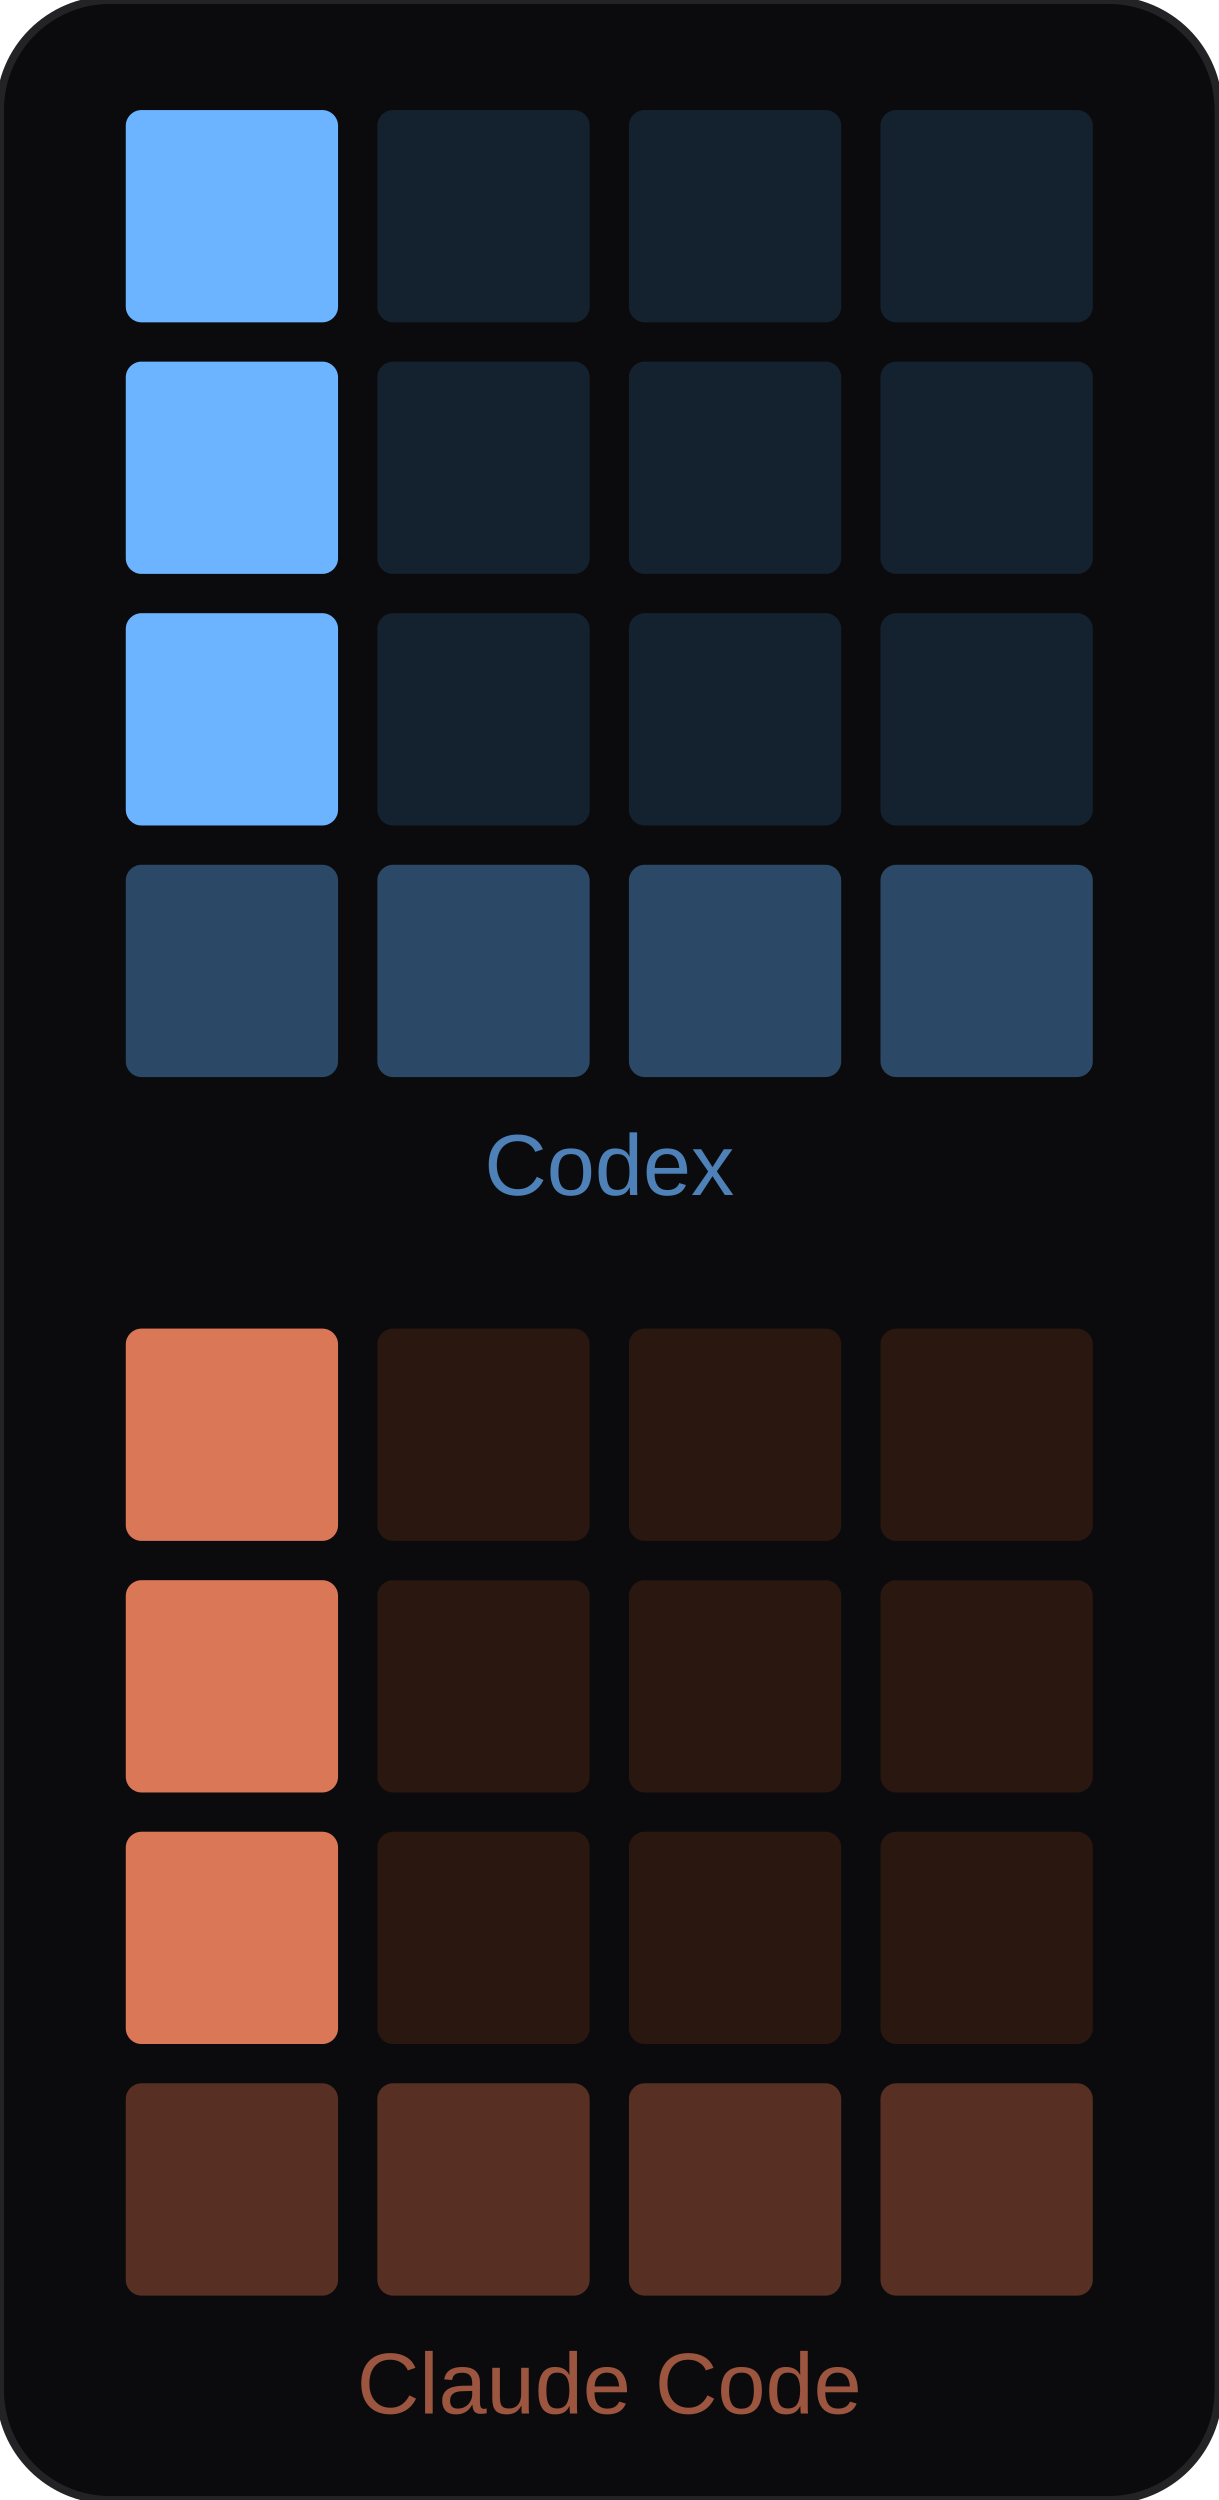
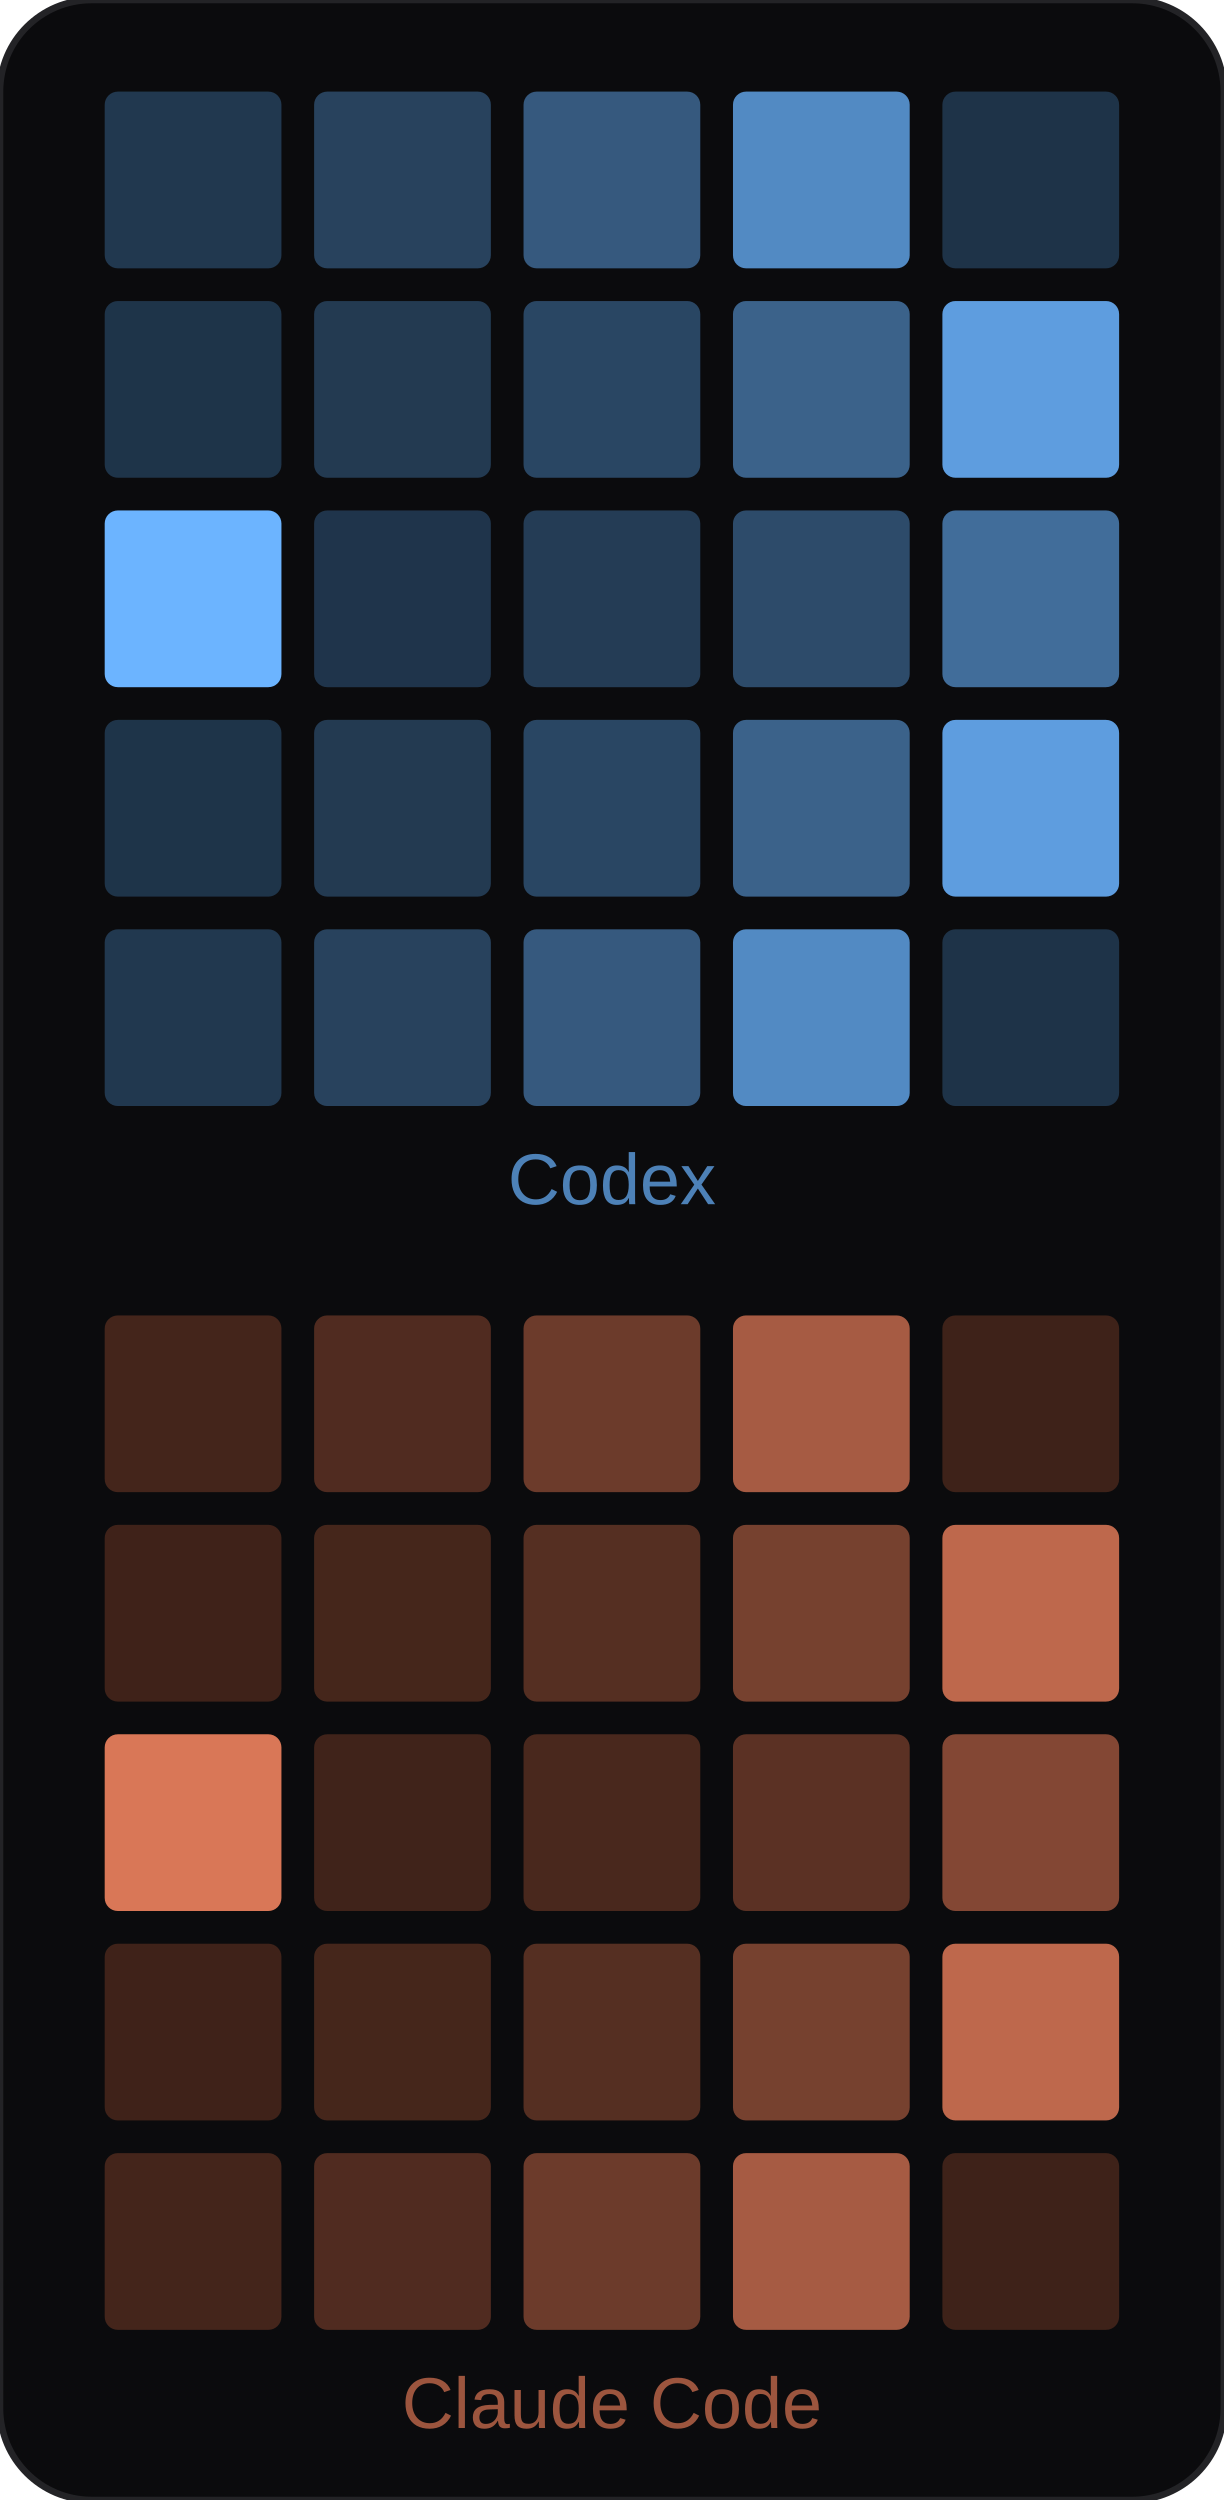
- <svg xmlns="http://www.w3.org/2000/svg" viewBox="0 0 155 318" width="155" height="318" role="img" aria-label="Input needed: Codex and Claude Code status matrix">
-   <rect x="0" y="0" width="155" height="318" rx="14" ry="14" fill="#0B0B0D" stroke="#232326" stroke-width="1" />
+ <svg xmlns="http://www.w3.org/2000/svg" viewBox="0 0 187 382" width="187" height="382" role="img" aria-label="Input needed: Codex and Claude Code status matrix">
+   <rect x="0" y="0" width="187" height="382" rx="14" ry="14" fill="#0B0B0D" stroke="#232326" stroke-width="1" />
  <g transform="translate(16,14)">
    <rect x="0" y="0" width="27" height="27" rx="2" ry="2" fill="#101B26" />
-     <rect x="0" y="0" width="27" height="27" rx="2" ry="2" fill="#6CB4FF" opacity="1.000">
-       <animate attributeName="opacity" values="1.000;1.000;1.000;1.000;1.000;1.000;0.050;0.050;0.050;0.050;0.050;0.050;0.050;0.050;0.050;0.050;0.050;0.050;0.050;0.050;0.050;0.050;0.050;0.050;1.000" dur="0.8s" repeatCount="indefinite" calcMode="linear" />
+     <rect x="0" y="0" width="27" height="27" rx="2" ry="2" fill="#6CB4FF" opacity="0.188">
+       <animate attributeName="opacity" values="0.188;0.183;0.178;0.174;0.170;0.166;0.163;0.160;0.157;0.154;0.152;0.150;1.000;0.920;0.848;0.782;0.722;0.668;0.618;0.574;0.533;0.496;0.462;0.432;0.404;0.379;0.356;0.335;0.316;0.299;0.284;0.270;0.257;0.245;0.234;0.225;0.216;0.208;0.201;0.194;0.188" dur="0.8s" repeatCount="indefinite" calcMode="linear" />
    </rect>
    <rect x="32" y="0" width="27" height="27" rx="2" ry="2" fill="#101B26" />
-     <rect x="32" y="0" width="27" height="27" rx="2" ry="2" fill="#6CB4FF" opacity="0.050">
-       <animate attributeName="opacity" values="0.050;0.050;0.050;0.050;0.050;0.050;1.000;1.000;1.000;1.000;1.000;1.000;0.050;0.050;0.050;0.050;0.050;0.050;0.050;0.050;0.050;0.050;0.050;0.050;0.050" dur="0.8s" repeatCount="indefinite" calcMode="linear" />
+     <rect x="32" y="0" width="27" height="27" rx="2" ry="2" fill="#6CB4FF" opacity="0.257">
+       <animate attributeName="opacity" values="0.257;0.245;0.234;0.225;0.216;0.208;0.201;0.194;0.188;0.183;0.178;0.174;0.170;0.166;0.163;0.160;0.157;0.154;0.152;0.150;1.000;0.920;0.848;0.782;0.722;0.668;0.618;0.574;0.533;0.496;0.462;0.432;0.404;0.379;0.356;0.335;0.316;0.299;0.284;0.270;0.257" dur="0.8s" repeatCount="indefinite" calcMode="linear" />
    </rect>
    <rect x="64" y="0" width="27" height="27" rx="2" ry="2" fill="#101B26" />
-     <rect x="64" y="0" width="27" height="27" rx="2" ry="2" fill="#6CB4FF" opacity="0.050">
-       <animate attributeName="opacity" values="0.050;0.050;0.050;0.050;0.050;0.050;0.050;0.050;0.050;0.050;0.050;0.050;1.000;1.000;1.000;1.000;1.000;1.000;0.050;0.050;0.050;0.050;0.050;0.050;0.050" dur="0.8s" repeatCount="indefinite" calcMode="linear" />
+     <rect x="64" y="0" width="27" height="27" rx="2" ry="2" fill="#6CB4FF" opacity="0.404">
+       <animate attributeName="opacity" values="0.404;0.379;0.356;0.335;0.316;0.299;0.284;0.270;0.257;0.245;0.234;0.225;0.216;0.208;0.201;0.194;0.188;0.183;0.178;0.174;0.170;0.166;0.163;0.160;0.157;0.154;0.152;0.150;1.000;0.920;0.848;0.782;0.722;0.668;0.618;0.574;0.533;0.496;0.462;0.432;0.404" dur="0.8s" repeatCount="indefinite" calcMode="linear" />
    </rect>
    <rect x="96" y="0" width="27" height="27" rx="2" ry="2" fill="#101B26" />
-     <rect x="96" y="0" width="27" height="27" rx="2" ry="2" fill="#6CB4FF" opacity="0.050">
-       <animate attributeName="opacity" values="0.050;0.050;0.050;0.050;0.050;0.050;0.050;0.050;0.050;0.050;0.050;0.050;0.050;0.050;0.050;0.050;0.050;0.050;1.000;1.000;1.000;1.000;1.000;1.000;0.050" dur="0.8s" repeatCount="indefinite" calcMode="linear" />
+     <rect x="96" y="0" width="27" height="27" rx="2" ry="2" fill="#6CB4FF" opacity="0.722">
+       <animate attributeName="opacity" values="0.722;0.668;0.618;0.574;0.533;0.496;0.462;0.432;0.404;0.379;0.356;0.335;0.316;0.299;0.284;0.270;0.257;0.245;0.234;0.225;0.216;0.208;0.201;0.194;0.188;0.183;0.178;0.174;0.170;0.166;0.163;0.160;0.157;0.154;0.152;0.150;1.000;0.920;0.848;0.782;0.722" dur="0.8s" repeatCount="indefinite" calcMode="linear" />
+     </rect>
+     <rect x="128" y="0" width="27" height="27" rx="2" ry="2" fill="#101B26" />
+     <rect x="128" y="0" width="27" height="27" rx="2" ry="2" fill="#6CB4FF" opacity="0.157">
+       <animate attributeName="opacity" values="0.157;0.154;0.152;0.150;1.000;0.920;0.848;0.782;0.722;0.668;0.618;0.574;0.533;0.496;0.462;0.432;0.404;0.379;0.356;0.335;0.316;0.299;0.284;0.270;0.257;0.245;0.234;0.225;0.216;0.208;0.201;0.194;0.188;0.183;0.178;0.174;0.170;0.166;0.163;0.160;0.157" dur="0.8s" repeatCount="indefinite" calcMode="linear" />
    </rect>
    <rect x="0" y="32" width="27" height="27" rx="2" ry="2" fill="#101B26" />
-     <rect x="0" y="32" width="27" height="27" rx="2" ry="2" fill="#6CB4FF" opacity="1.000">
-       <animate attributeName="opacity" values="1.000;1.000;1.000;1.000;1.000;1.000;0.050;0.050;0.050;0.050;0.050;0.050;0.050;0.050;0.050;0.050;0.050;0.050;0.050;0.050;0.050;0.050;0.050;0.050;1.000" dur="0.8s" repeatCount="indefinite" calcMode="linear" />
+     <rect x="0" y="32" width="27" height="27" rx="2" ry="2" fill="#6CB4FF" opacity="0.163">
+       <animate attributeName="opacity" values="0.163;0.160;0.157;0.154;0.152;0.150;1.000;0.920;0.848;0.782;0.722;0.668;0.618;0.574;0.533;0.496;0.462;0.432;0.404;0.379;0.356;0.335;0.316;0.299;0.284;0.270;0.257;0.245;0.234;0.225;0.216;0.208;0.201;0.194;0.188;0.183;0.178;0.174;0.170;0.166;0.163" dur="0.8s" repeatCount="indefinite" calcMode="linear" />
    </rect>
    <rect x="32" y="32" width="27" height="27" rx="2" ry="2" fill="#101B26" />
-     <rect x="32" y="32" width="27" height="27" rx="2" ry="2" fill="#6CB4FF" opacity="0.050">
-       <animate attributeName="opacity" values="0.050;0.050;0.050;0.050;0.050;0.050;1.000;1.000;1.000;1.000;1.000;1.000;0.050;0.050;0.050;0.050;0.050;0.050;0.050;0.050;0.050;0.050;0.050;0.050;0.050" dur="0.8s" repeatCount="indefinite" calcMode="linear" />
+     <rect x="32" y="32" width="27" height="27" rx="2" ry="2" fill="#6CB4FF" opacity="0.201">
+       <animate attributeName="opacity" values="0.201;0.194;0.188;0.183;0.178;0.174;0.170;0.166;0.163;0.160;0.157;0.154;0.152;0.150;1.000;0.920;0.848;0.782;0.722;0.668;0.618;0.574;0.533;0.496;0.462;0.432;0.404;0.379;0.356;0.335;0.316;0.299;0.284;0.270;0.257;0.245;0.234;0.225;0.216;0.208;0.201" dur="0.8s" repeatCount="indefinite" calcMode="linear" />
    </rect>
    <rect x="64" y="32" width="27" height="27" rx="2" ry="2" fill="#101B26" />
-     <rect x="64" y="32" width="27" height="27" rx="2" ry="2" fill="#6CB4FF" opacity="0.050">
-       <animate attributeName="opacity" values="0.050;0.050;0.050;0.050;0.050;0.050;0.050;0.050;0.050;0.050;0.050;0.050;1.000;1.000;1.000;1.000;1.000;1.000;0.050;0.050;0.050;0.050;0.050;0.050;0.050" dur="0.8s" repeatCount="indefinite" calcMode="linear" />
+     <rect x="64" y="32" width="27" height="27" rx="2" ry="2" fill="#6CB4FF" opacity="0.284">
+       <animate attributeName="opacity" values="0.284;0.270;0.257;0.245;0.234;0.225;0.216;0.208;0.201;0.194;0.188;0.183;0.178;0.174;0.170;0.166;0.163;0.160;0.157;0.154;0.152;0.150;1.000;0.920;0.848;0.782;0.722;0.668;0.618;0.574;0.533;0.496;0.462;0.432;0.404;0.379;0.356;0.335;0.316;0.299;0.284" dur="0.8s" repeatCount="indefinite" calcMode="linear" />
    </rect>
    <rect x="96" y="32" width="27" height="27" rx="2" ry="2" fill="#101B26" />
-     <rect x="96" y="32" width="27" height="27" rx="2" ry="2" fill="#6CB4FF" opacity="0.050">
-       <animate attributeName="opacity" values="0.050;0.050;0.050;0.050;0.050;0.050;0.050;0.050;0.050;0.050;0.050;0.050;0.050;0.050;0.050;0.050;0.050;0.050;1.000;1.000;1.000;1.000;1.000;1.000;0.050" dur="0.8s" repeatCount="indefinite" calcMode="linear" />
+     <rect x="96" y="32" width="27" height="27" rx="2" ry="2" fill="#6CB4FF" opacity="0.462">
+       <animate attributeName="opacity" values="0.462;0.432;0.404;0.379;0.356;0.335;0.316;0.299;0.284;0.270;0.257;0.245;0.234;0.225;0.216;0.208;0.201;0.194;0.188;0.183;0.178;0.174;0.170;0.166;0.163;0.160;0.157;0.154;0.152;0.150;1.000;0.920;0.848;0.782;0.722;0.668;0.618;0.574;0.533;0.496;0.462" dur="0.8s" repeatCount="indefinite" calcMode="linear" />
+     </rect>
+     <rect x="128" y="32" width="27" height="27" rx="2" ry="2" fill="#101B26" />
+     <rect x="128" y="32" width="27" height="27" rx="2" ry="2" fill="#6CB4FF" opacity="0.848">
+       <animate attributeName="opacity" values="0.848;0.782;0.722;0.668;0.618;0.574;0.533;0.496;0.462;0.432;0.404;0.379;0.356;0.335;0.316;0.299;0.284;0.270;0.257;0.245;0.234;0.225;0.216;0.208;0.201;0.194;0.188;0.183;0.178;0.174;0.170;0.166;0.163;0.160;0.157;0.154;0.152;0.150;1.000;0.920;0.848" dur="0.8s" repeatCount="indefinite" calcMode="linear" />
    </rect>
    <rect x="0" y="64" width="27" height="27" rx="2" ry="2" fill="#101B26" />
    <rect x="0" y="64" width="27" height="27" rx="2" ry="2" fill="#6CB4FF" opacity="1.000">
-       <animate attributeName="opacity" values="1.000;1.000;1.000;1.000;1.000;1.000;0.050;0.050;0.050;0.050;0.050;0.050;0.050;0.050;0.050;0.050;0.050;0.050;0.050;0.050;0.050;0.050;0.050;0.050;1.000" dur="0.8s" repeatCount="indefinite" calcMode="linear" />
+       <animate attributeName="opacity" values="1.000;0.920;0.848;0.782;0.722;0.668;0.618;0.574;0.533;0.496;0.462;0.432;0.404;0.379;0.356;0.335;0.316;0.299;0.284;0.270;0.257;0.245;0.234;0.225;0.216;0.208;0.201;0.194;0.188;0.183;0.178;0.174;0.170;0.166;0.163;0.160;0.157;0.154;0.152;0.150;1.000" dur="0.8s" repeatCount="indefinite" calcMode="linear" />
    </rect>
    <rect x="32" y="64" width="27" height="27" rx="2" ry="2" fill="#101B26" />
-     <rect x="32" y="64" width="27" height="27" rx="2" ry="2" fill="#6CB4FF" opacity="0.050">
-       <animate attributeName="opacity" values="0.050;0.050;0.050;0.050;0.050;0.050;1.000;1.000;1.000;1.000;1.000;1.000;0.050;0.050;0.050;0.050;0.050;0.050;0.050;0.050;0.050;0.050;0.050;0.050;0.050" dur="0.8s" repeatCount="indefinite" calcMode="linear" />
+     <rect x="32" y="64" width="27" height="27" rx="2" ry="2" fill="#6CB4FF" opacity="0.170">
+       <animate attributeName="opacity" values="0.170;0.166;0.163;0.160;0.157;0.154;0.152;0.150;1.000;0.920;0.848;0.782;0.722;0.668;0.618;0.574;0.533;0.496;0.462;0.432;0.404;0.379;0.356;0.335;0.316;0.299;0.284;0.270;0.257;0.245;0.234;0.225;0.216;0.208;0.201;0.194;0.188;0.183;0.178;0.174;0.170" dur="0.8s" repeatCount="indefinite" calcMode="linear" />
    </rect>
    <rect x="64" y="64" width="27" height="27" rx="2" ry="2" fill="#101B26" />
-     <rect x="64" y="64" width="27" height="27" rx="2" ry="2" fill="#6CB4FF" opacity="0.050">
-       <animate attributeName="opacity" values="0.050;0.050;0.050;0.050;0.050;0.050;0.050;0.050;0.050;0.050;0.050;0.050;1.000;1.000;1.000;1.000;1.000;1.000;0.050;0.050;0.050;0.050;0.050;0.050;0.050" dur="0.8s" repeatCount="indefinite" calcMode="linear" />
+     <rect x="64" y="64" width="27" height="27" rx="2" ry="2" fill="#6CB4FF" opacity="0.216">
+       <animate attributeName="opacity" values="0.216;0.208;0.201;0.194;0.188;0.183;0.178;0.174;0.170;0.166;0.163;0.160;0.157;0.154;0.152;0.150;1.000;0.920;0.848;0.782;0.722;0.668;0.618;0.574;0.533;0.496;0.462;0.432;0.404;0.379;0.356;0.335;0.316;0.299;0.284;0.270;0.257;0.245;0.234;0.225;0.216" dur="0.8s" repeatCount="indefinite" calcMode="linear" />
    </rect>
    <rect x="96" y="64" width="27" height="27" rx="2" ry="2" fill="#101B26" />
-     <rect x="96" y="64" width="27" height="27" rx="2" ry="2" fill="#6CB4FF" opacity="0.050">
-       <animate attributeName="opacity" values="0.050;0.050;0.050;0.050;0.050;0.050;0.050;0.050;0.050;0.050;0.050;0.050;0.050;0.050;0.050;0.050;0.050;0.050;1.000;1.000;1.000;1.000;1.000;1.000;0.050" dur="0.8s" repeatCount="indefinite" calcMode="linear" />
+     <rect x="96" y="64" width="27" height="27" rx="2" ry="2" fill="#6CB4FF" opacity="0.316">
+       <animate attributeName="opacity" values="0.316;0.299;0.284;0.270;0.257;0.245;0.234;0.225;0.216;0.208;0.201;0.194;0.188;0.183;0.178;0.174;0.170;0.166;0.163;0.160;0.157;0.154;0.152;0.150;1.000;0.920;0.848;0.782;0.722;0.668;0.618;0.574;0.533;0.496;0.462;0.432;0.404;0.379;0.356;0.335;0.316" dur="0.8s" repeatCount="indefinite" calcMode="linear" />
+     </rect>
+     <rect x="128" y="64" width="27" height="27" rx="2" ry="2" fill="#101B26" />
+     <rect x="128" y="64" width="27" height="27" rx="2" ry="2" fill="#6CB4FF" opacity="0.533">
+       <animate attributeName="opacity" values="0.533;0.496;0.462;0.432;0.404;0.379;0.356;0.335;0.316;0.299;0.284;0.270;0.257;0.245;0.234;0.225;0.216;0.208;0.201;0.194;0.188;0.183;0.178;0.174;0.170;0.166;0.163;0.160;0.157;0.154;0.152;0.150;1.000;0.920;0.848;0.782;0.722;0.668;0.618;0.574;0.533" dur="0.8s" repeatCount="indefinite" calcMode="linear" />
    </rect>
    <rect x="0" y="96" width="27" height="27" rx="2" ry="2" fill="#101B26" />
-     <rect x="0" y="96" width="27" height="27" rx="2" ry="2" fill="#6CB4FF" opacity="0.300" />
+     <rect x="0" y="96" width="27" height="27" rx="2" ry="2" fill="#6CB4FF" opacity="0.163">
+       <animate attributeName="opacity" values="0.163;0.160;0.157;0.154;0.152;0.150;1.000;0.920;0.848;0.782;0.722;0.668;0.618;0.574;0.533;0.496;0.462;0.432;0.404;0.379;0.356;0.335;0.316;0.299;0.284;0.270;0.257;0.245;0.234;0.225;0.216;0.208;0.201;0.194;0.188;0.183;0.178;0.174;0.170;0.166;0.163" dur="0.8s" repeatCount="indefinite" calcMode="linear" />
+     </rect>
    <rect x="32" y="96" width="27" height="27" rx="2" ry="2" fill="#101B26" />
-     <rect x="32" y="96" width="27" height="27" rx="2" ry="2" fill="#6CB4FF" opacity="0.300" />
+     <rect x="32" y="96" width="27" height="27" rx="2" ry="2" fill="#6CB4FF" opacity="0.201">
+       <animate attributeName="opacity" values="0.201;0.194;0.188;0.183;0.178;0.174;0.170;0.166;0.163;0.160;0.157;0.154;0.152;0.150;1.000;0.920;0.848;0.782;0.722;0.668;0.618;0.574;0.533;0.496;0.462;0.432;0.404;0.379;0.356;0.335;0.316;0.299;0.284;0.270;0.257;0.245;0.234;0.225;0.216;0.208;0.201" dur="0.8s" repeatCount="indefinite" calcMode="linear" />
+     </rect>
    <rect x="64" y="96" width="27" height="27" rx="2" ry="2" fill="#101B26" />
-     <rect x="64" y="96" width="27" height="27" rx="2" ry="2" fill="#6CB4FF" opacity="0.300" />
+     <rect x="64" y="96" width="27" height="27" rx="2" ry="2" fill="#6CB4FF" opacity="0.284">
+       <animate attributeName="opacity" values="0.284;0.270;0.257;0.245;0.234;0.225;0.216;0.208;0.201;0.194;0.188;0.183;0.178;0.174;0.170;0.166;0.163;0.160;0.157;0.154;0.152;0.150;1.000;0.920;0.848;0.782;0.722;0.668;0.618;0.574;0.533;0.496;0.462;0.432;0.404;0.379;0.356;0.335;0.316;0.299;0.284" dur="0.8s" repeatCount="indefinite" calcMode="linear" />
+     </rect>
    <rect x="96" y="96" width="27" height="27" rx="2" ry="2" fill="#101B26" />
-     <rect x="96" y="96" width="27" height="27" rx="2" ry="2" fill="#6CB4FF" opacity="0.300" />
+     <rect x="96" y="96" width="27" height="27" rx="2" ry="2" fill="#6CB4FF" opacity="0.462">
+       <animate attributeName="opacity" values="0.462;0.432;0.404;0.379;0.356;0.335;0.316;0.299;0.284;0.270;0.257;0.245;0.234;0.225;0.216;0.208;0.201;0.194;0.188;0.183;0.178;0.174;0.170;0.166;0.163;0.160;0.157;0.154;0.152;0.150;1.000;0.920;0.848;0.782;0.722;0.668;0.618;0.574;0.533;0.496;0.462" dur="0.8s" repeatCount="indefinite" calcMode="linear" />
+     </rect>
+     <rect x="128" y="96" width="27" height="27" rx="2" ry="2" fill="#101B26" />
+     <rect x="128" y="96" width="27" height="27" rx="2" ry="2" fill="#6CB4FF" opacity="0.848">
+       <animate attributeName="opacity" values="0.848;0.782;0.722;0.668;0.618;0.574;0.533;0.496;0.462;0.432;0.404;0.379;0.356;0.335;0.316;0.299;0.284;0.270;0.257;0.245;0.234;0.225;0.216;0.208;0.201;0.194;0.188;0.183;0.178;0.174;0.170;0.166;0.163;0.160;0.157;0.154;0.152;0.150;1.000;0.920;0.848" dur="0.8s" repeatCount="indefinite" calcMode="linear" />
+     </rect>
+     <rect x="0" y="128" width="27" height="27" rx="2" ry="2" fill="#101B26" />
+     <rect x="0" y="128" width="27" height="27" rx="2" ry="2" fill="#6CB4FF" opacity="0.188">
+       <animate attributeName="opacity" values="0.188;0.183;0.178;0.174;0.170;0.166;0.163;0.160;0.157;0.154;0.152;0.150;1.000;0.920;0.848;0.782;0.722;0.668;0.618;0.574;0.533;0.496;0.462;0.432;0.404;0.379;0.356;0.335;0.316;0.299;0.284;0.270;0.257;0.245;0.234;0.225;0.216;0.208;0.201;0.194;0.188" dur="0.8s" repeatCount="indefinite" calcMode="linear" />
+     </rect>
+     <rect x="32" y="128" width="27" height="27" rx="2" ry="2" fill="#101B26" />
+     <rect x="32" y="128" width="27" height="27" rx="2" ry="2" fill="#6CB4FF" opacity="0.257">
+       <animate attributeName="opacity" values="0.257;0.245;0.234;0.225;0.216;0.208;0.201;0.194;0.188;0.183;0.178;0.174;0.170;0.166;0.163;0.160;0.157;0.154;0.152;0.150;1.000;0.920;0.848;0.782;0.722;0.668;0.618;0.574;0.533;0.496;0.462;0.432;0.404;0.379;0.356;0.335;0.316;0.299;0.284;0.270;0.257" dur="0.8s" repeatCount="indefinite" calcMode="linear" />
+     </rect>
+     <rect x="64" y="128" width="27" height="27" rx="2" ry="2" fill="#101B26" />
+     <rect x="64" y="128" width="27" height="27" rx="2" ry="2" fill="#6CB4FF" opacity="0.404">
+       <animate attributeName="opacity" values="0.404;0.379;0.356;0.335;0.316;0.299;0.284;0.270;0.257;0.245;0.234;0.225;0.216;0.208;0.201;0.194;0.188;0.183;0.178;0.174;0.170;0.166;0.163;0.160;0.157;0.154;0.152;0.150;1.000;0.920;0.848;0.782;0.722;0.668;0.618;0.574;0.533;0.496;0.462;0.432;0.404" dur="0.8s" repeatCount="indefinite" calcMode="linear" />
+     </rect>
+     <rect x="96" y="128" width="27" height="27" rx="2" ry="2" fill="#101B26" />
+     <rect x="96" y="128" width="27" height="27" rx="2" ry="2" fill="#6CB4FF" opacity="0.722">
+       <animate attributeName="opacity" values="0.722;0.668;0.618;0.574;0.533;0.496;0.462;0.432;0.404;0.379;0.356;0.335;0.316;0.299;0.284;0.270;0.257;0.245;0.234;0.225;0.216;0.208;0.201;0.194;0.188;0.183;0.178;0.174;0.170;0.166;0.163;0.160;0.157;0.154;0.152;0.150;1.000;0.920;0.848;0.782;0.722" dur="0.8s" repeatCount="indefinite" calcMode="linear" />
+     </rect>
+     <rect x="128" y="128" width="27" height="27" rx="2" ry="2" fill="#101B26" />
+     <rect x="128" y="128" width="27" height="27" rx="2" ry="2" fill="#6CB4FF" opacity="0.157">
+       <animate attributeName="opacity" values="0.157;0.154;0.152;0.150;1.000;0.920;0.848;0.782;0.722;0.668;0.618;0.574;0.533;0.496;0.462;0.432;0.404;0.379;0.356;0.335;0.316;0.299;0.284;0.270;0.257;0.245;0.234;0.225;0.216;0.208;0.201;0.194;0.188;0.183;0.178;0.174;0.170;0.166;0.163;0.160;0.157" dur="0.8s" repeatCount="indefinite" calcMode="linear" />
+     </rect>
  </g>
-   <text x="77.5" y="152" text-anchor="middle" font-family="-apple-system, 'SF Pro Text', 'Helvetica Neue', Arial, sans-serif" font-size="11" fill="#4D81B7">Codex</text>
-   <g transform="translate(16,169)">
+   <text x="93.5" y="184" text-anchor="middle" font-family="-apple-system, 'SF Pro Text', 'Helvetica Neue', Arial, sans-serif" font-size="11" fill="#4D81B7">Codex</text>
+   <g transform="translate(16,201)">
    <rect x="0" y="0" width="27" height="27" rx="2" ry="2" fill="#21120D" />
-     <rect x="0" y="0" width="27" height="27" rx="2" ry="2" fill="#D97757" opacity="1.000">
-       <animate attributeName="opacity" values="1.000;1.000;1.000;1.000;1.000;1.000;0.050;0.050;0.050;0.050;0.050;0.050;0.050;0.050;0.050;0.050;0.050;0.050;0.050;0.050;0.050;0.050;0.050;0.050;1.000" dur="0.8s" repeatCount="indefinite" calcMode="linear" />
+     <rect x="0" y="0" width="27" height="27" rx="2" ry="2" fill="#D97757" opacity="0.188">
+       <animate attributeName="opacity" values="0.188;0.183;0.178;0.174;0.170;0.166;0.163;0.160;0.157;0.154;0.152;0.150;1.000;0.920;0.848;0.782;0.722;0.668;0.618;0.574;0.533;0.496;0.462;0.432;0.404;0.379;0.356;0.335;0.316;0.299;0.284;0.270;0.257;0.245;0.234;0.225;0.216;0.208;0.201;0.194;0.188" dur="0.8s" repeatCount="indefinite" calcMode="linear" />
    </rect>
    <rect x="32" y="0" width="27" height="27" rx="2" ry="2" fill="#21120D" />
-     <rect x="32" y="0" width="27" height="27" rx="2" ry="2" fill="#D97757" opacity="0.050">
-       <animate attributeName="opacity" values="0.050;0.050;0.050;0.050;0.050;0.050;1.000;1.000;1.000;1.000;1.000;1.000;0.050;0.050;0.050;0.050;0.050;0.050;0.050;0.050;0.050;0.050;0.050;0.050;0.050" dur="0.8s" repeatCount="indefinite" calcMode="linear" />
+     <rect x="32" y="0" width="27" height="27" rx="2" ry="2" fill="#D97757" opacity="0.257">
+       <animate attributeName="opacity" values="0.257;0.245;0.234;0.225;0.216;0.208;0.201;0.194;0.188;0.183;0.178;0.174;0.170;0.166;0.163;0.160;0.157;0.154;0.152;0.150;1.000;0.920;0.848;0.782;0.722;0.668;0.618;0.574;0.533;0.496;0.462;0.432;0.404;0.379;0.356;0.335;0.316;0.299;0.284;0.270;0.257" dur="0.8s" repeatCount="indefinite" calcMode="linear" />
    </rect>
    <rect x="64" y="0" width="27" height="27" rx="2" ry="2" fill="#21120D" />
-     <rect x="64" y="0" width="27" height="27" rx="2" ry="2" fill="#D97757" opacity="0.050">
-       <animate attributeName="opacity" values="0.050;0.050;0.050;0.050;0.050;0.050;0.050;0.050;0.050;0.050;0.050;0.050;1.000;1.000;1.000;1.000;1.000;1.000;0.050;0.050;0.050;0.050;0.050;0.050;0.050" dur="0.8s" repeatCount="indefinite" calcMode="linear" />
+     <rect x="64" y="0" width="27" height="27" rx="2" ry="2" fill="#D97757" opacity="0.404">
+       <animate attributeName="opacity" values="0.404;0.379;0.356;0.335;0.316;0.299;0.284;0.270;0.257;0.245;0.234;0.225;0.216;0.208;0.201;0.194;0.188;0.183;0.178;0.174;0.170;0.166;0.163;0.160;0.157;0.154;0.152;0.150;1.000;0.920;0.848;0.782;0.722;0.668;0.618;0.574;0.533;0.496;0.462;0.432;0.404" dur="0.8s" repeatCount="indefinite" calcMode="linear" />
    </rect>
    <rect x="96" y="0" width="27" height="27" rx="2" ry="2" fill="#21120D" />
-     <rect x="96" y="0" width="27" height="27" rx="2" ry="2" fill="#D97757" opacity="0.050">
-       <animate attributeName="opacity" values="0.050;0.050;0.050;0.050;0.050;0.050;0.050;0.050;0.050;0.050;0.050;0.050;0.050;0.050;0.050;0.050;0.050;0.050;1.000;1.000;1.000;1.000;1.000;1.000;0.050" dur="0.8s" repeatCount="indefinite" calcMode="linear" />
+     <rect x="96" y="0" width="27" height="27" rx="2" ry="2" fill="#D97757" opacity="0.722">
+       <animate attributeName="opacity" values="0.722;0.668;0.618;0.574;0.533;0.496;0.462;0.432;0.404;0.379;0.356;0.335;0.316;0.299;0.284;0.270;0.257;0.245;0.234;0.225;0.216;0.208;0.201;0.194;0.188;0.183;0.178;0.174;0.170;0.166;0.163;0.160;0.157;0.154;0.152;0.150;1.000;0.920;0.848;0.782;0.722" dur="0.8s" repeatCount="indefinite" calcMode="linear" />
+     </rect>
+     <rect x="128" y="0" width="27" height="27" rx="2" ry="2" fill="#21120D" />
+     <rect x="128" y="0" width="27" height="27" rx="2" ry="2" fill="#D97757" opacity="0.157">
+       <animate attributeName="opacity" values="0.157;0.154;0.152;0.150;1.000;0.920;0.848;0.782;0.722;0.668;0.618;0.574;0.533;0.496;0.462;0.432;0.404;0.379;0.356;0.335;0.316;0.299;0.284;0.270;0.257;0.245;0.234;0.225;0.216;0.208;0.201;0.194;0.188;0.183;0.178;0.174;0.170;0.166;0.163;0.160;0.157" dur="0.8s" repeatCount="indefinite" calcMode="linear" />
    </rect>
    <rect x="0" y="32" width="27" height="27" rx="2" ry="2" fill="#21120D" />
-     <rect x="0" y="32" width="27" height="27" rx="2" ry="2" fill="#D97757" opacity="1.000">
-       <animate attributeName="opacity" values="1.000;1.000;1.000;1.000;1.000;1.000;0.050;0.050;0.050;0.050;0.050;0.050;0.050;0.050;0.050;0.050;0.050;0.050;0.050;0.050;0.050;0.050;0.050;0.050;1.000" dur="0.8s" repeatCount="indefinite" calcMode="linear" />
+     <rect x="0" y="32" width="27" height="27" rx="2" ry="2" fill="#D97757" opacity="0.163">
+       <animate attributeName="opacity" values="0.163;0.160;0.157;0.154;0.152;0.150;1.000;0.920;0.848;0.782;0.722;0.668;0.618;0.574;0.533;0.496;0.462;0.432;0.404;0.379;0.356;0.335;0.316;0.299;0.284;0.270;0.257;0.245;0.234;0.225;0.216;0.208;0.201;0.194;0.188;0.183;0.178;0.174;0.170;0.166;0.163" dur="0.8s" repeatCount="indefinite" calcMode="linear" />
    </rect>
    <rect x="32" y="32" width="27" height="27" rx="2" ry="2" fill="#21120D" />
-     <rect x="32" y="32" width="27" height="27" rx="2" ry="2" fill="#D97757" opacity="0.050">
-       <animate attributeName="opacity" values="0.050;0.050;0.050;0.050;0.050;0.050;1.000;1.000;1.000;1.000;1.000;1.000;0.050;0.050;0.050;0.050;0.050;0.050;0.050;0.050;0.050;0.050;0.050;0.050;0.050" dur="0.8s" repeatCount="indefinite" calcMode="linear" />
+     <rect x="32" y="32" width="27" height="27" rx="2" ry="2" fill="#D97757" opacity="0.201">
+       <animate attributeName="opacity" values="0.201;0.194;0.188;0.183;0.178;0.174;0.170;0.166;0.163;0.160;0.157;0.154;0.152;0.150;1.000;0.920;0.848;0.782;0.722;0.668;0.618;0.574;0.533;0.496;0.462;0.432;0.404;0.379;0.356;0.335;0.316;0.299;0.284;0.270;0.257;0.245;0.234;0.225;0.216;0.208;0.201" dur="0.8s" repeatCount="indefinite" calcMode="linear" />
    </rect>
    <rect x="64" y="32" width="27" height="27" rx="2" ry="2" fill="#21120D" />
-     <rect x="64" y="32" width="27" height="27" rx="2" ry="2" fill="#D97757" opacity="0.050">
-       <animate attributeName="opacity" values="0.050;0.050;0.050;0.050;0.050;0.050;0.050;0.050;0.050;0.050;0.050;0.050;1.000;1.000;1.000;1.000;1.000;1.000;0.050;0.050;0.050;0.050;0.050;0.050;0.050" dur="0.8s" repeatCount="indefinite" calcMode="linear" />
+     <rect x="64" y="32" width="27" height="27" rx="2" ry="2" fill="#D97757" opacity="0.284">
+       <animate attributeName="opacity" values="0.284;0.270;0.257;0.245;0.234;0.225;0.216;0.208;0.201;0.194;0.188;0.183;0.178;0.174;0.170;0.166;0.163;0.160;0.157;0.154;0.152;0.150;1.000;0.920;0.848;0.782;0.722;0.668;0.618;0.574;0.533;0.496;0.462;0.432;0.404;0.379;0.356;0.335;0.316;0.299;0.284" dur="0.8s" repeatCount="indefinite" calcMode="linear" />
    </rect>
    <rect x="96" y="32" width="27" height="27" rx="2" ry="2" fill="#21120D" />
-     <rect x="96" y="32" width="27" height="27" rx="2" ry="2" fill="#D97757" opacity="0.050">
-       <animate attributeName="opacity" values="0.050;0.050;0.050;0.050;0.050;0.050;0.050;0.050;0.050;0.050;0.050;0.050;0.050;0.050;0.050;0.050;0.050;0.050;1.000;1.000;1.000;1.000;1.000;1.000;0.050" dur="0.8s" repeatCount="indefinite" calcMode="linear" />
+     <rect x="96" y="32" width="27" height="27" rx="2" ry="2" fill="#D97757" opacity="0.462">
+       <animate attributeName="opacity" values="0.462;0.432;0.404;0.379;0.356;0.335;0.316;0.299;0.284;0.270;0.257;0.245;0.234;0.225;0.216;0.208;0.201;0.194;0.188;0.183;0.178;0.174;0.170;0.166;0.163;0.160;0.157;0.154;0.152;0.150;1.000;0.920;0.848;0.782;0.722;0.668;0.618;0.574;0.533;0.496;0.462" dur="0.8s" repeatCount="indefinite" calcMode="linear" />
+     </rect>
+     <rect x="128" y="32" width="27" height="27" rx="2" ry="2" fill="#21120D" />
+     <rect x="128" y="32" width="27" height="27" rx="2" ry="2" fill="#D97757" opacity="0.848">
+       <animate attributeName="opacity" values="0.848;0.782;0.722;0.668;0.618;0.574;0.533;0.496;0.462;0.432;0.404;0.379;0.356;0.335;0.316;0.299;0.284;0.270;0.257;0.245;0.234;0.225;0.216;0.208;0.201;0.194;0.188;0.183;0.178;0.174;0.170;0.166;0.163;0.160;0.157;0.154;0.152;0.150;1.000;0.920;0.848" dur="0.8s" repeatCount="indefinite" calcMode="linear" />
    </rect>
    <rect x="0" y="64" width="27" height="27" rx="2" ry="2" fill="#21120D" />
    <rect x="0" y="64" width="27" height="27" rx="2" ry="2" fill="#D97757" opacity="1.000">
-       <animate attributeName="opacity" values="1.000;1.000;1.000;1.000;1.000;1.000;0.050;0.050;0.050;0.050;0.050;0.050;0.050;0.050;0.050;0.050;0.050;0.050;0.050;0.050;0.050;0.050;0.050;0.050;1.000" dur="0.8s" repeatCount="indefinite" calcMode="linear" />
+       <animate attributeName="opacity" values="1.000;0.920;0.848;0.782;0.722;0.668;0.618;0.574;0.533;0.496;0.462;0.432;0.404;0.379;0.356;0.335;0.316;0.299;0.284;0.270;0.257;0.245;0.234;0.225;0.216;0.208;0.201;0.194;0.188;0.183;0.178;0.174;0.170;0.166;0.163;0.160;0.157;0.154;0.152;0.150;1.000" dur="0.8s" repeatCount="indefinite" calcMode="linear" />
    </rect>
    <rect x="32" y="64" width="27" height="27" rx="2" ry="2" fill="#21120D" />
-     <rect x="32" y="64" width="27" height="27" rx="2" ry="2" fill="#D97757" opacity="0.050">
-       <animate attributeName="opacity" values="0.050;0.050;0.050;0.050;0.050;0.050;1.000;1.000;1.000;1.000;1.000;1.000;0.050;0.050;0.050;0.050;0.050;0.050;0.050;0.050;0.050;0.050;0.050;0.050;0.050" dur="0.8s" repeatCount="indefinite" calcMode="linear" />
+     <rect x="32" y="64" width="27" height="27" rx="2" ry="2" fill="#D97757" opacity="0.170">
+       <animate attributeName="opacity" values="0.170;0.166;0.163;0.160;0.157;0.154;0.152;0.150;1.000;0.920;0.848;0.782;0.722;0.668;0.618;0.574;0.533;0.496;0.462;0.432;0.404;0.379;0.356;0.335;0.316;0.299;0.284;0.270;0.257;0.245;0.234;0.225;0.216;0.208;0.201;0.194;0.188;0.183;0.178;0.174;0.170" dur="0.8s" repeatCount="indefinite" calcMode="linear" />
    </rect>
    <rect x="64" y="64" width="27" height="27" rx="2" ry="2" fill="#21120D" />
-     <rect x="64" y="64" width="27" height="27" rx="2" ry="2" fill="#D97757" opacity="0.050">
-       <animate attributeName="opacity" values="0.050;0.050;0.050;0.050;0.050;0.050;0.050;0.050;0.050;0.050;0.050;0.050;1.000;1.000;1.000;1.000;1.000;1.000;0.050;0.050;0.050;0.050;0.050;0.050;0.050" dur="0.8s" repeatCount="indefinite" calcMode="linear" />
+     <rect x="64" y="64" width="27" height="27" rx="2" ry="2" fill="#D97757" opacity="0.216">
+       <animate attributeName="opacity" values="0.216;0.208;0.201;0.194;0.188;0.183;0.178;0.174;0.170;0.166;0.163;0.160;0.157;0.154;0.152;0.150;1.000;0.920;0.848;0.782;0.722;0.668;0.618;0.574;0.533;0.496;0.462;0.432;0.404;0.379;0.356;0.335;0.316;0.299;0.284;0.270;0.257;0.245;0.234;0.225;0.216" dur="0.8s" repeatCount="indefinite" calcMode="linear" />
    </rect>
    <rect x="96" y="64" width="27" height="27" rx="2" ry="2" fill="#21120D" />
-     <rect x="96" y="64" width="27" height="27" rx="2" ry="2" fill="#D97757" opacity="0.050">
-       <animate attributeName="opacity" values="0.050;0.050;0.050;0.050;0.050;0.050;0.050;0.050;0.050;0.050;0.050;0.050;0.050;0.050;0.050;0.050;0.050;0.050;1.000;1.000;1.000;1.000;1.000;1.000;0.050" dur="0.8s" repeatCount="indefinite" calcMode="linear" />
+     <rect x="96" y="64" width="27" height="27" rx="2" ry="2" fill="#D97757" opacity="0.316">
+       <animate attributeName="opacity" values="0.316;0.299;0.284;0.270;0.257;0.245;0.234;0.225;0.216;0.208;0.201;0.194;0.188;0.183;0.178;0.174;0.170;0.166;0.163;0.160;0.157;0.154;0.152;0.150;1.000;0.920;0.848;0.782;0.722;0.668;0.618;0.574;0.533;0.496;0.462;0.432;0.404;0.379;0.356;0.335;0.316" dur="0.8s" repeatCount="indefinite" calcMode="linear" />
+     </rect>
+     <rect x="128" y="64" width="27" height="27" rx="2" ry="2" fill="#21120D" />
+     <rect x="128" y="64" width="27" height="27" rx="2" ry="2" fill="#D97757" opacity="0.533">
+       <animate attributeName="opacity" values="0.533;0.496;0.462;0.432;0.404;0.379;0.356;0.335;0.316;0.299;0.284;0.270;0.257;0.245;0.234;0.225;0.216;0.208;0.201;0.194;0.188;0.183;0.178;0.174;0.170;0.166;0.163;0.160;0.157;0.154;0.152;0.150;1.000;0.920;0.848;0.782;0.722;0.668;0.618;0.574;0.533" dur="0.8s" repeatCount="indefinite" calcMode="linear" />
    </rect>
    <rect x="0" y="96" width="27" height="27" rx="2" ry="2" fill="#21120D" />
-     <rect x="0" y="96" width="27" height="27" rx="2" ry="2" fill="#D97757" opacity="0.300" />
+     <rect x="0" y="96" width="27" height="27" rx="2" ry="2" fill="#D97757" opacity="0.163">
+       <animate attributeName="opacity" values="0.163;0.160;0.157;0.154;0.152;0.150;1.000;0.920;0.848;0.782;0.722;0.668;0.618;0.574;0.533;0.496;0.462;0.432;0.404;0.379;0.356;0.335;0.316;0.299;0.284;0.270;0.257;0.245;0.234;0.225;0.216;0.208;0.201;0.194;0.188;0.183;0.178;0.174;0.170;0.166;0.163" dur="0.8s" repeatCount="indefinite" calcMode="linear" />
+     </rect>
    <rect x="32" y="96" width="27" height="27" rx="2" ry="2" fill="#21120D" />
-     <rect x="32" y="96" width="27" height="27" rx="2" ry="2" fill="#D97757" opacity="0.300" />
+     <rect x="32" y="96" width="27" height="27" rx="2" ry="2" fill="#D97757" opacity="0.201">
+       <animate attributeName="opacity" values="0.201;0.194;0.188;0.183;0.178;0.174;0.170;0.166;0.163;0.160;0.157;0.154;0.152;0.150;1.000;0.920;0.848;0.782;0.722;0.668;0.618;0.574;0.533;0.496;0.462;0.432;0.404;0.379;0.356;0.335;0.316;0.299;0.284;0.270;0.257;0.245;0.234;0.225;0.216;0.208;0.201" dur="0.8s" repeatCount="indefinite" calcMode="linear" />
+     </rect>
    <rect x="64" y="96" width="27" height="27" rx="2" ry="2" fill="#21120D" />
-     <rect x="64" y="96" width="27" height="27" rx="2" ry="2" fill="#D97757" opacity="0.300" />
+     <rect x="64" y="96" width="27" height="27" rx="2" ry="2" fill="#D97757" opacity="0.284">
+       <animate attributeName="opacity" values="0.284;0.270;0.257;0.245;0.234;0.225;0.216;0.208;0.201;0.194;0.188;0.183;0.178;0.174;0.170;0.166;0.163;0.160;0.157;0.154;0.152;0.150;1.000;0.920;0.848;0.782;0.722;0.668;0.618;0.574;0.533;0.496;0.462;0.432;0.404;0.379;0.356;0.335;0.316;0.299;0.284" dur="0.8s" repeatCount="indefinite" calcMode="linear" />
+     </rect>
    <rect x="96" y="96" width="27" height="27" rx="2" ry="2" fill="#21120D" />
-     <rect x="96" y="96" width="27" height="27" rx="2" ry="2" fill="#D97757" opacity="0.300" />
+     <rect x="96" y="96" width="27" height="27" rx="2" ry="2" fill="#D97757" opacity="0.462">
+       <animate attributeName="opacity" values="0.462;0.432;0.404;0.379;0.356;0.335;0.316;0.299;0.284;0.270;0.257;0.245;0.234;0.225;0.216;0.208;0.201;0.194;0.188;0.183;0.178;0.174;0.170;0.166;0.163;0.160;0.157;0.154;0.152;0.150;1.000;0.920;0.848;0.782;0.722;0.668;0.618;0.574;0.533;0.496;0.462" dur="0.8s" repeatCount="indefinite" calcMode="linear" />
+     </rect>
+     <rect x="128" y="96" width="27" height="27" rx="2" ry="2" fill="#21120D" />
+     <rect x="128" y="96" width="27" height="27" rx="2" ry="2" fill="#D97757" opacity="0.848">
+       <animate attributeName="opacity" values="0.848;0.782;0.722;0.668;0.618;0.574;0.533;0.496;0.462;0.432;0.404;0.379;0.356;0.335;0.316;0.299;0.284;0.270;0.257;0.245;0.234;0.225;0.216;0.208;0.201;0.194;0.188;0.183;0.178;0.174;0.170;0.166;0.163;0.160;0.157;0.154;0.152;0.150;1.000;0.920;0.848" dur="0.8s" repeatCount="indefinite" calcMode="linear" />
+     </rect>
+     <rect x="0" y="128" width="27" height="27" rx="2" ry="2" fill="#21120D" />
+     <rect x="0" y="128" width="27" height="27" rx="2" ry="2" fill="#D97757" opacity="0.188">
+       <animate attributeName="opacity" values="0.188;0.183;0.178;0.174;0.170;0.166;0.163;0.160;0.157;0.154;0.152;0.150;1.000;0.920;0.848;0.782;0.722;0.668;0.618;0.574;0.533;0.496;0.462;0.432;0.404;0.379;0.356;0.335;0.316;0.299;0.284;0.270;0.257;0.245;0.234;0.225;0.216;0.208;0.201;0.194;0.188" dur="0.8s" repeatCount="indefinite" calcMode="linear" />
+     </rect>
+     <rect x="32" y="128" width="27" height="27" rx="2" ry="2" fill="#21120D" />
+     <rect x="32" y="128" width="27" height="27" rx="2" ry="2" fill="#D97757" opacity="0.257">
+       <animate attributeName="opacity" values="0.257;0.245;0.234;0.225;0.216;0.208;0.201;0.194;0.188;0.183;0.178;0.174;0.170;0.166;0.163;0.160;0.157;0.154;0.152;0.150;1.000;0.920;0.848;0.782;0.722;0.668;0.618;0.574;0.533;0.496;0.462;0.432;0.404;0.379;0.356;0.335;0.316;0.299;0.284;0.270;0.257" dur="0.8s" repeatCount="indefinite" calcMode="linear" />
+     </rect>
+     <rect x="64" y="128" width="27" height="27" rx="2" ry="2" fill="#21120D" />
+     <rect x="64" y="128" width="27" height="27" rx="2" ry="2" fill="#D97757" opacity="0.404">
+       <animate attributeName="opacity" values="0.404;0.379;0.356;0.335;0.316;0.299;0.284;0.270;0.257;0.245;0.234;0.225;0.216;0.208;0.201;0.194;0.188;0.183;0.178;0.174;0.170;0.166;0.163;0.160;0.157;0.154;0.152;0.150;1.000;0.920;0.848;0.782;0.722;0.668;0.618;0.574;0.533;0.496;0.462;0.432;0.404" dur="0.8s" repeatCount="indefinite" calcMode="linear" />
+     </rect>
+     <rect x="96" y="128" width="27" height="27" rx="2" ry="2" fill="#21120D" />
+     <rect x="96" y="128" width="27" height="27" rx="2" ry="2" fill="#D97757" opacity="0.722">
+       <animate attributeName="opacity" values="0.722;0.668;0.618;0.574;0.533;0.496;0.462;0.432;0.404;0.379;0.356;0.335;0.316;0.299;0.284;0.270;0.257;0.245;0.234;0.225;0.216;0.208;0.201;0.194;0.188;0.183;0.178;0.174;0.170;0.166;0.163;0.160;0.157;0.154;0.152;0.150;1.000;0.920;0.848;0.782;0.722" dur="0.8s" repeatCount="indefinite" calcMode="linear" />
+     </rect>
+     <rect x="128" y="128" width="27" height="27" rx="2" ry="2" fill="#21120D" />
+     <rect x="128" y="128" width="27" height="27" rx="2" ry="2" fill="#D97757" opacity="0.157">
+       <animate attributeName="opacity" values="0.157;0.154;0.152;0.150;1.000;0.920;0.848;0.782;0.722;0.668;0.618;0.574;0.533;0.496;0.462;0.432;0.404;0.379;0.356;0.335;0.316;0.299;0.284;0.270;0.257;0.245;0.234;0.225;0.216;0.208;0.201;0.194;0.188;0.183;0.178;0.174;0.170;0.166;0.163;0.160;0.157" dur="0.8s" repeatCount="indefinite" calcMode="linear" />
+     </rect>
  </g>
-   <text x="77.5" y="307" text-anchor="middle" font-family="-apple-system, 'SF Pro Text', 'Helvetica Neue', Arial, sans-serif" font-size="11" fill="#9C553E">Claude Code</text>
+   <text x="93.5" y="371" text-anchor="middle" font-family="-apple-system, 'SF Pro Text', 'Helvetica Neue', Arial, sans-serif" font-size="11" fill="#9C553E">Claude Code</text>
</svg>
